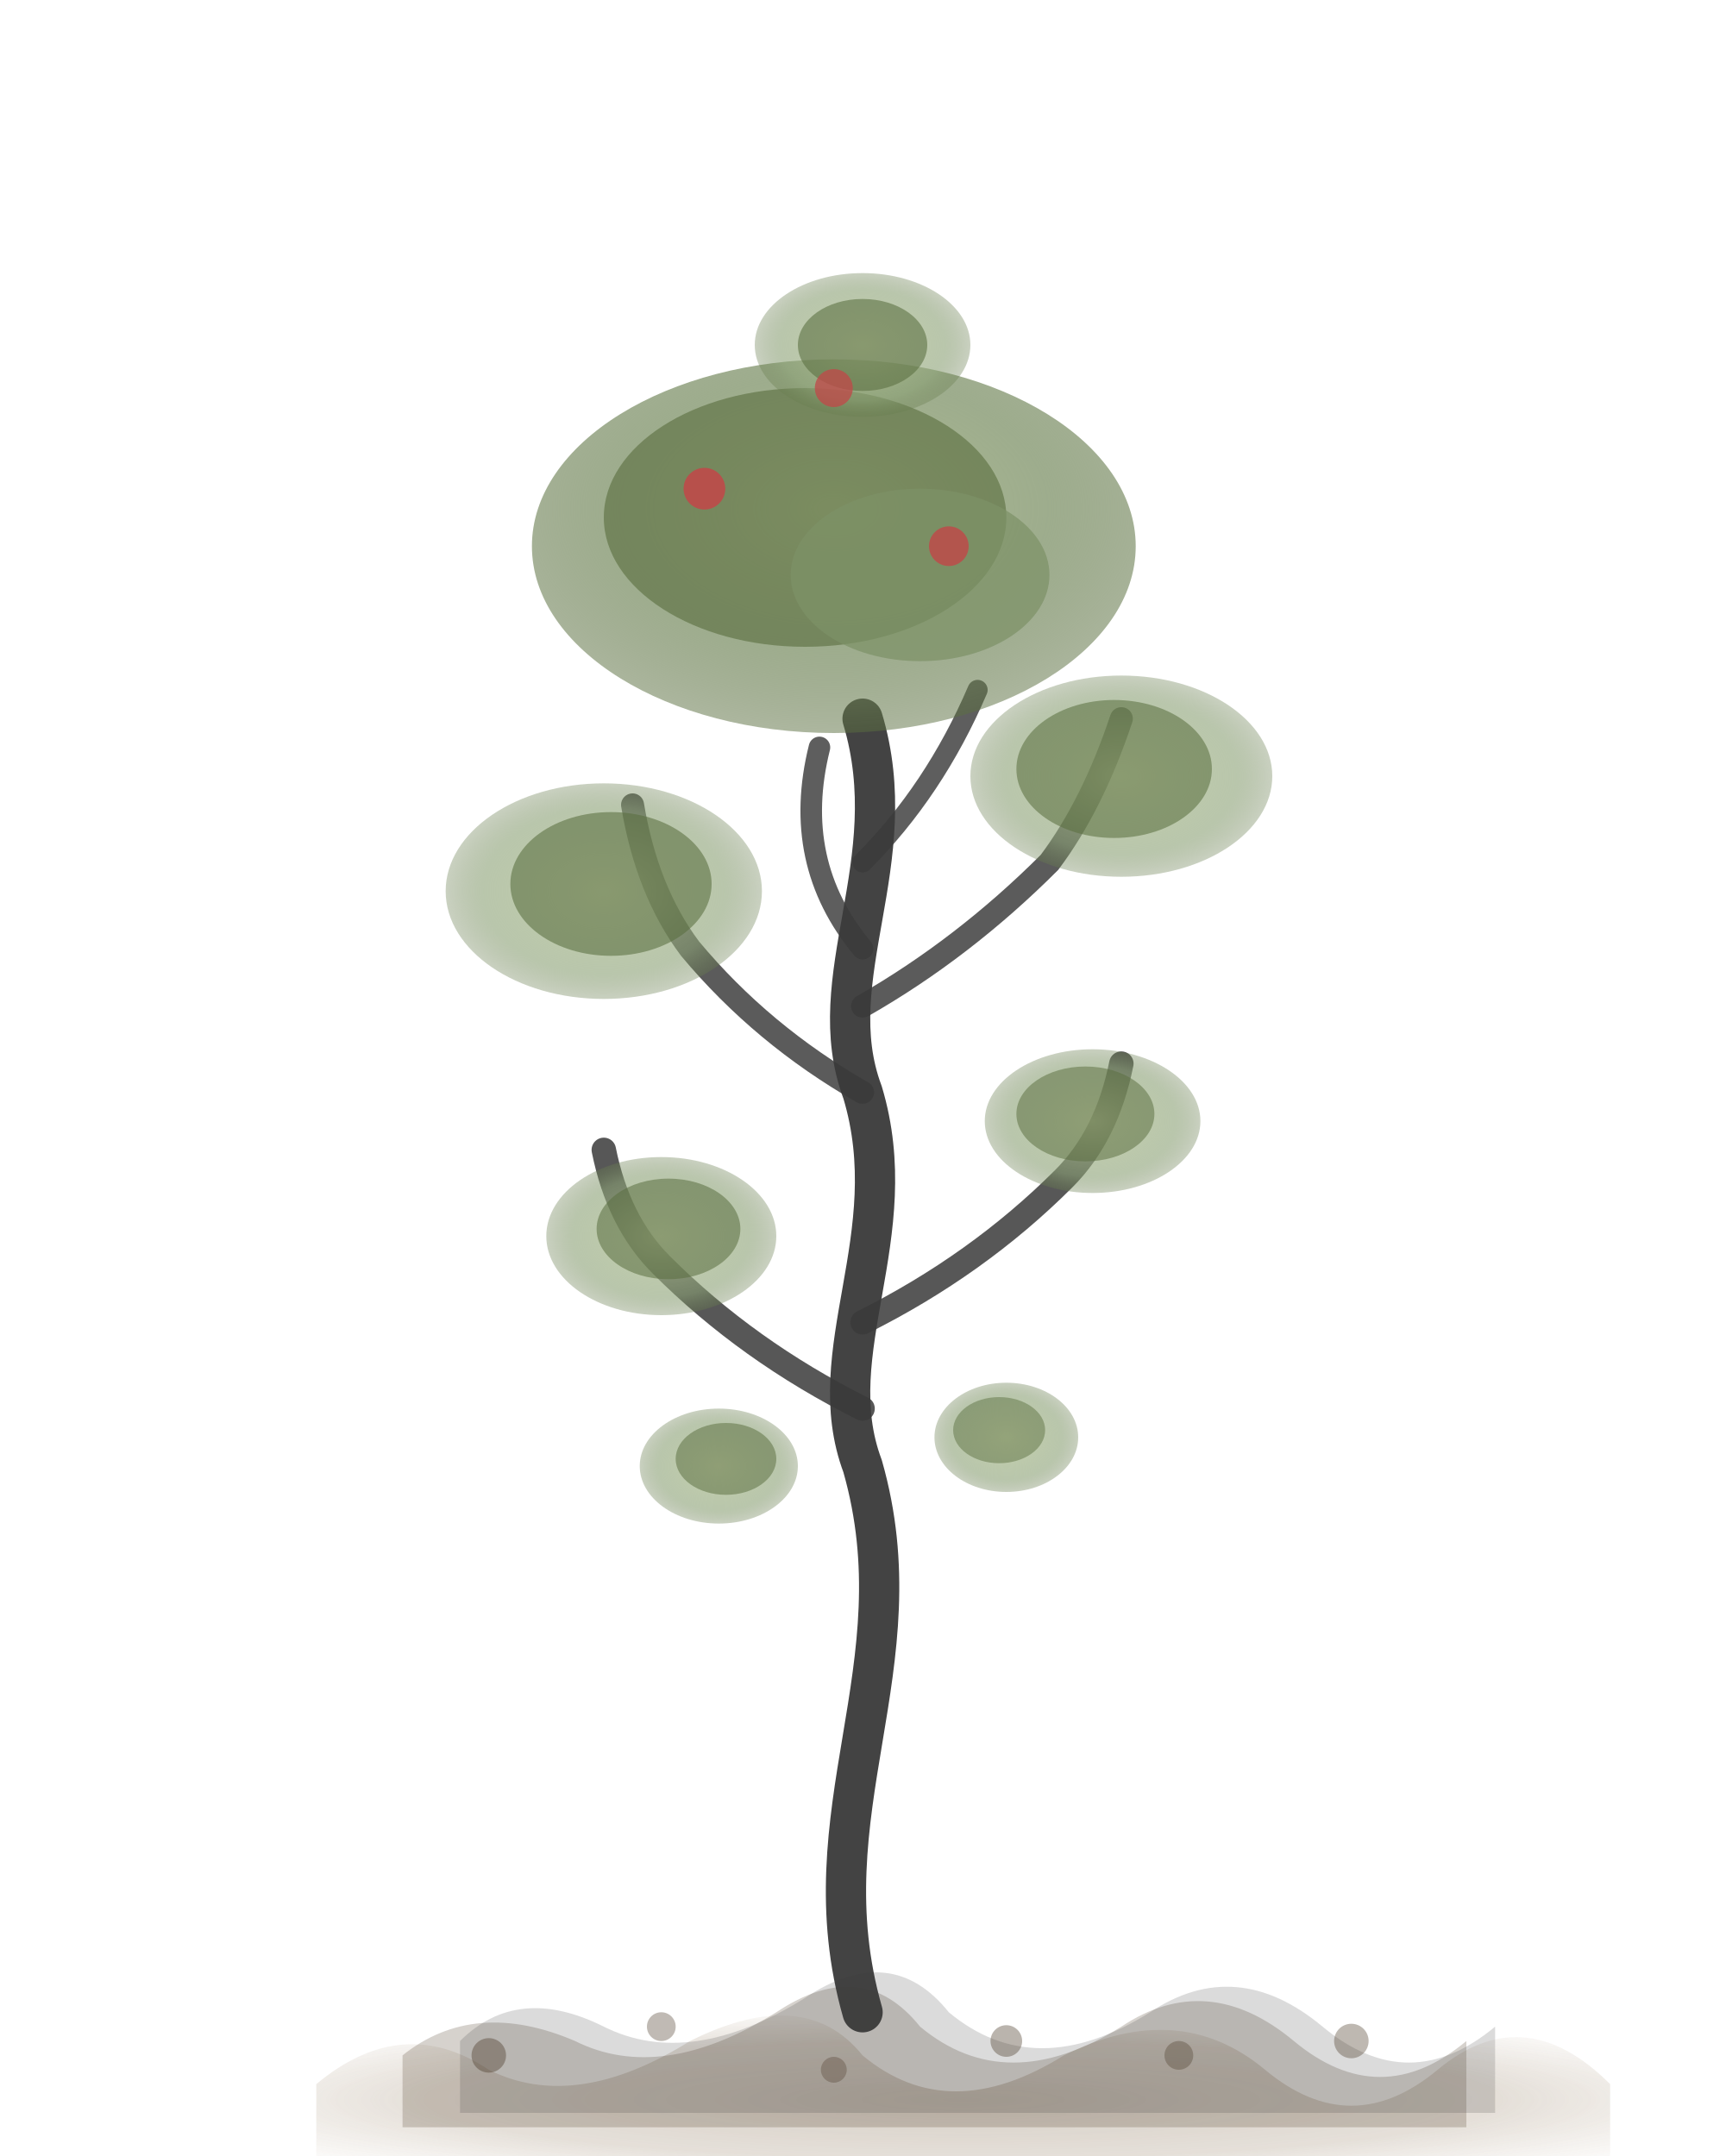
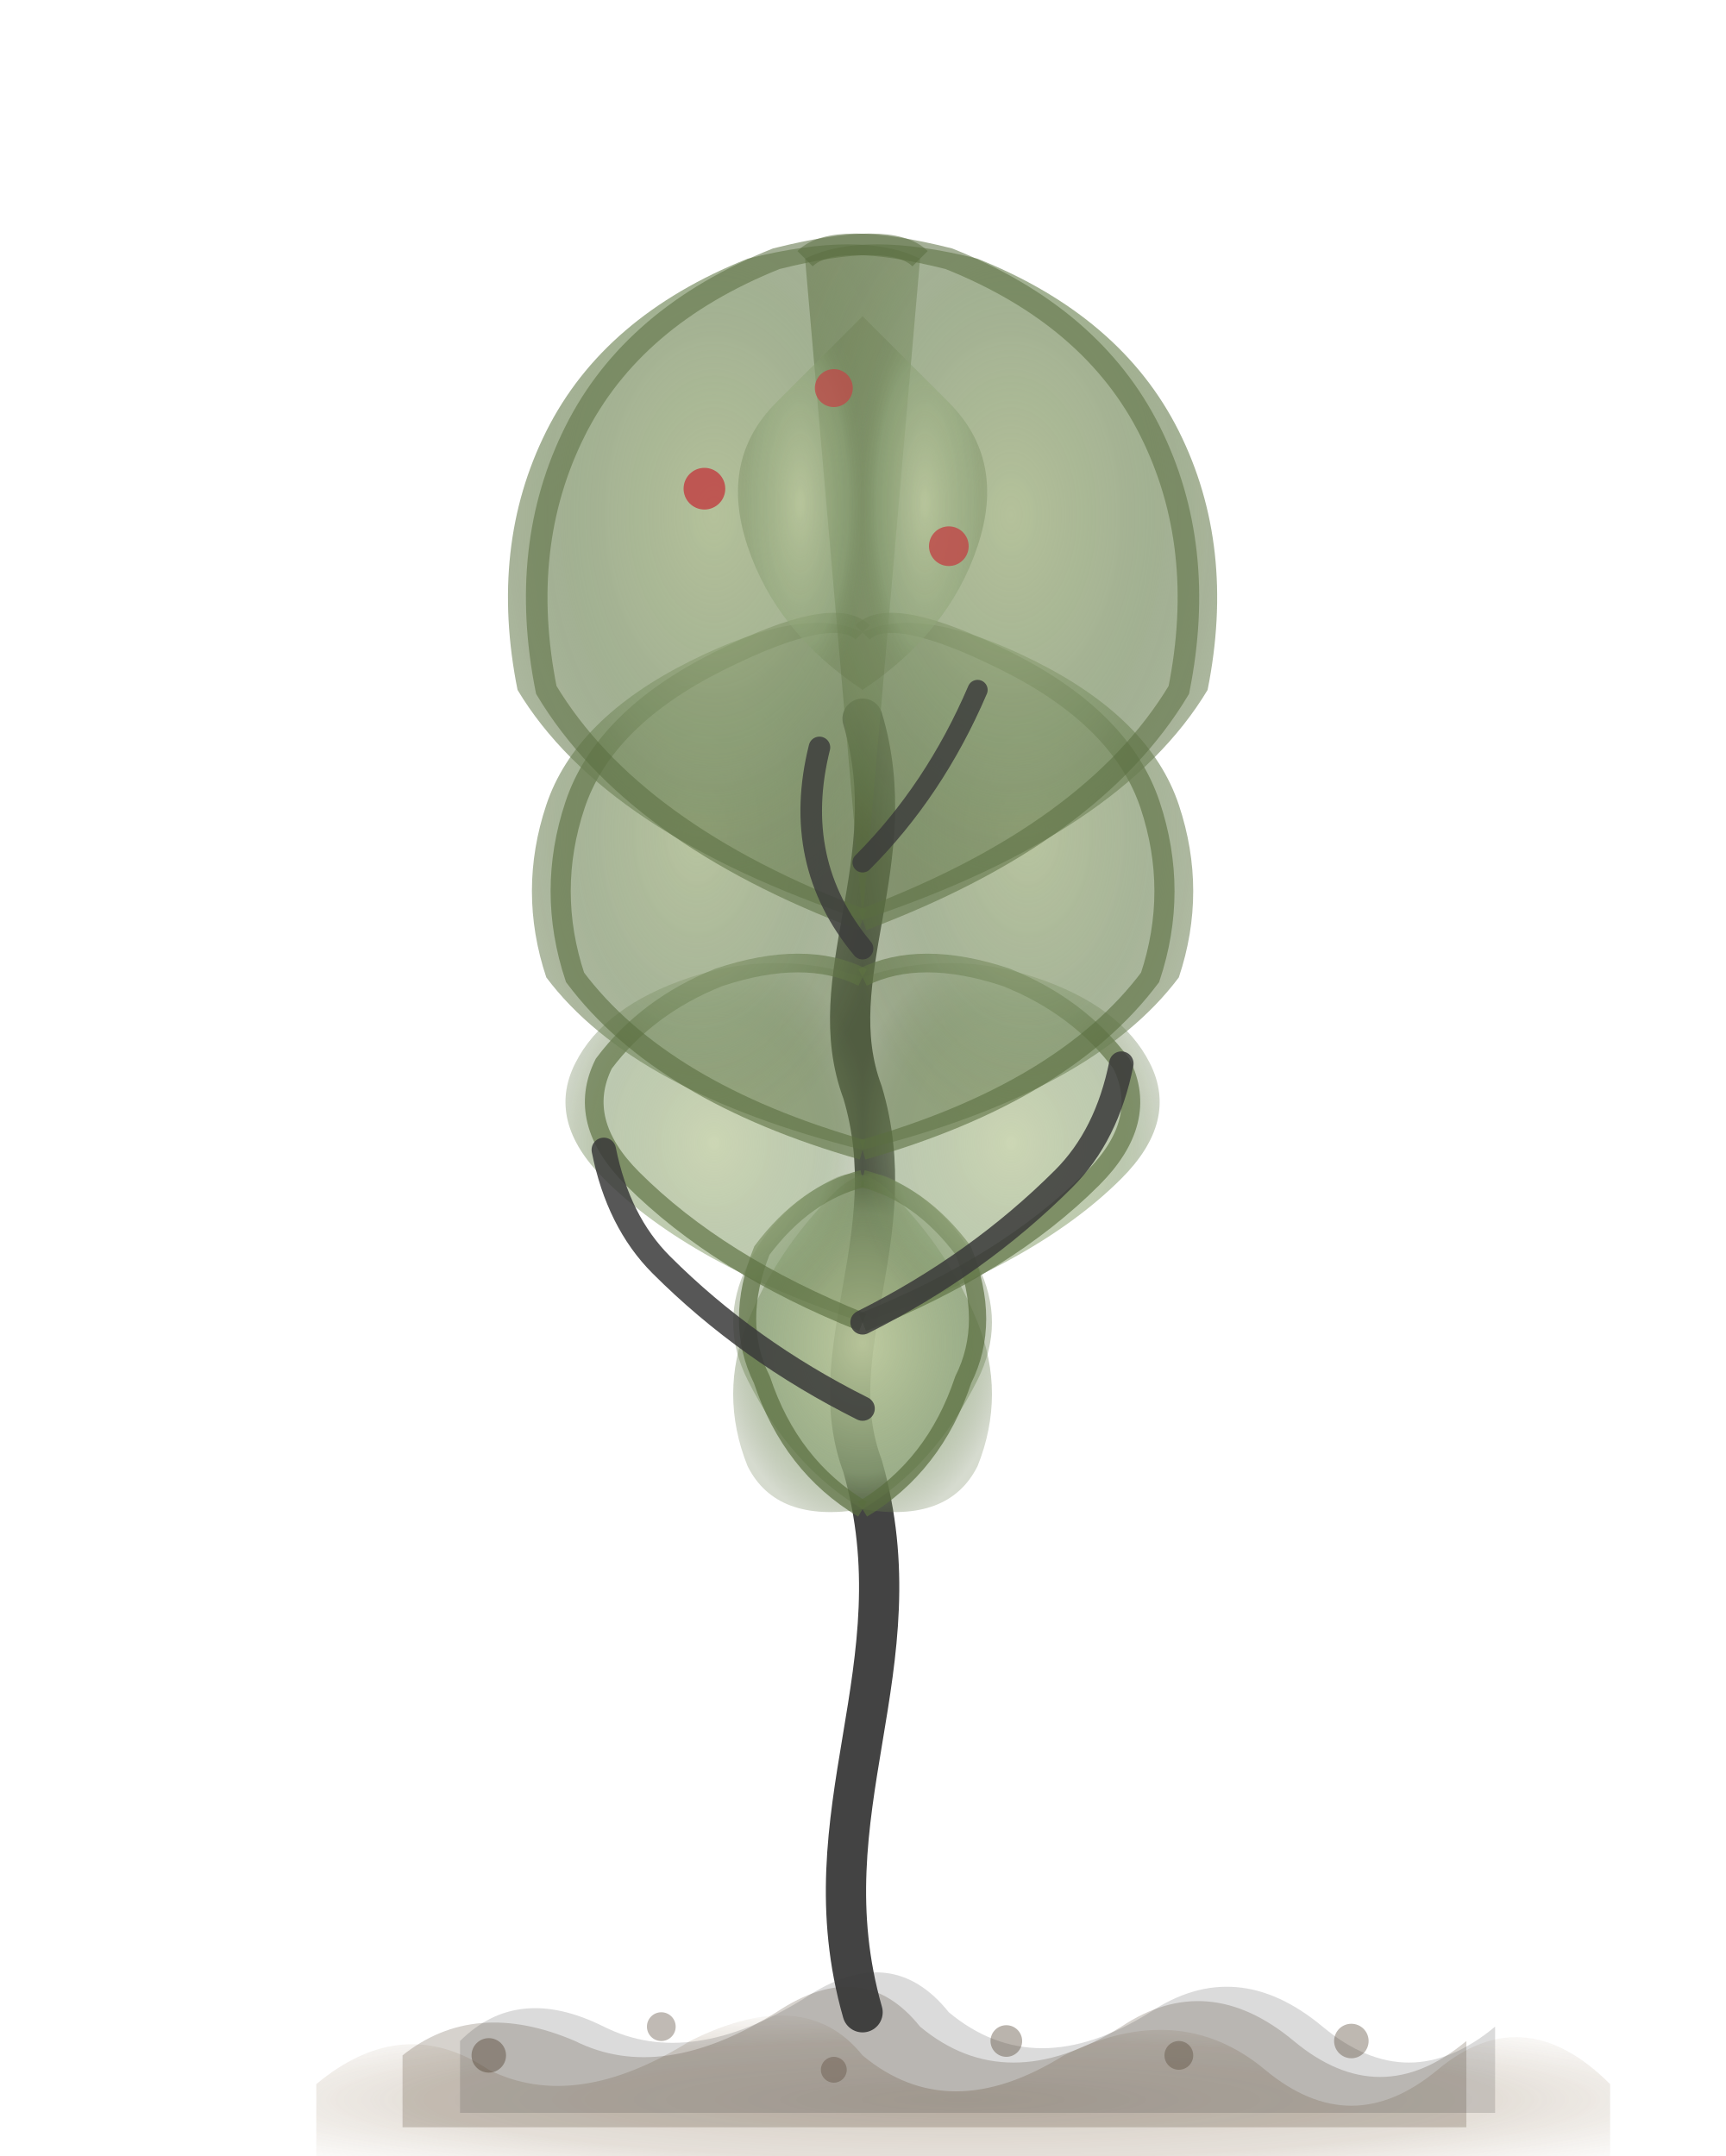
<svg xmlns="http://www.w3.org/2000/svg" viewBox="0 0 120 150" width="120" height="150">
  <defs>
    <radialGradient id="leafCloud" cx="50%" cy="40%" r="60%">
      <stop offset="0%" stop-color="#a8b78a" stop-opacity="0.9" />
      <stop offset="60%" stop-color="#7d9167" stop-opacity="0.75" />
      <stop offset="100%" stop-color="#5a6e3f" stop-opacity="0.5" />
    </radialGradient>
    <radialGradient id="leafCloudSoft" cx="50%" cy="50%" r="55%">
      <stop offset="0%" stop-color="#bcc99d" stop-opacity="0.8" />
      <stop offset="70%" stop-color="#8aa074" stop-opacity="0.6" />
      <stop offset="100%" stop-color="#5a6e3f" stop-opacity="0.25" />
    </radialGradient>
    <radialGradient id="soilBase" cx="50%" cy="60%" r="70%">
      <stop offset="0%" stop-color="#7a6348" stop-opacity="0.45" />
      <stop offset="60%" stop-color="#8b7355" stop-opacity="0.32" />
      <stop offset="100%" stop-color="#a68c6c" stop-opacity="0" />
    </radialGradient>
  </defs>
  <path d="M 22 145 Q 28 140 34 144 Q 40 147 48 142 Q 56 138 60 143 Q 66 148 74 143 Q 82 139 88 144 Q 94 149 100 144 Q 106 139 112 145 L 112 150 L 22 150 Z" fill="url(#soilBase)" opacity="0.7" />
  <path d="M 28 143 Q 33 139 40 142 Q 46 145 54 140 Q 60 136 64 141 Q 70 146 78 141 Q 84 137 90 142 Q 96 147 102 142 L 102 148 L 28 148 Z" fill="#5a4a38" opacity="0.25" />
  <path d="M 32 142 Q 36 138 42 141 Q 48 144 56 139 Q 62 135 66 140 Q 72 145 80 140 Q 86 136 92 141 Q 98 146 104 141 L 104 147 L 32 147 Z" fill="#3a3a3a" opacity="0.18" />
  <circle cx="34" cy="143" r="1.2" fill="#4a3a28" opacity="0.4" />
  <circle cx="46" cy="141" r="1" fill="#4a3a28" opacity="0.35" />
  <circle cx="58" cy="144" r="0.9" fill="#4a3a28" opacity="0.32" />
  <circle cx="70" cy="142" r="1.1" fill="#4a3a28" opacity="0.38" />
  <circle cx="82" cy="143" r="1" fill="#4a3a28" opacity="0.34" />
  <circle cx="94" cy="142" r="1.2" fill="#4a3a28" opacity="0.36" />
  <path d="M 60 140 C 56 126 64 116 60 102 C 57 94 63 86 60 76 C 57 68 63 60 60 50" stroke="#3a3a3a" stroke-width="2.8" fill="none" stroke-linecap="round" stroke-linejoin="round" opacity="0.95" />
-   <ellipse cx="50" cy="102" rx="5.5" ry="4" fill="url(#leafCloudSoft)" />
-   <ellipse cx="70" cy="100" rx="5" ry="3.8" fill="url(#leafCloudSoft)" />
-   <ellipse cx="50.5" cy="101.5" rx="3.5" ry="2.5" fill="#5a6e3f" opacity="0.52" />
-   <ellipse cx="69.5" cy="99.5" rx="3.2" ry="2.3" fill="#5a6e3f" opacity="0.48" />
+   <path d="M 60 105 Q 55 102 52 96 Q 50 92 52 88 Q 54 84 58 82 Q 60 81 62 83 Q 66 87 68 92 Q 70 97 68 102 Q 66 106 60 105 Z" fill="url(#leafCloudSoft)" />
+   <path d="M 60 105 Q 65 102 68 96 Q 70 92 68 88 Q 66 84 62 82 Q 60 81 58 83 Q 54 87 52 92 Q 50 97 52 102 Q 54 106 60 105 Z" fill="url(#leafCloudSoft)" />
+   <path d="M 60 105 Q 55 102 53 96 Q 51 92 53 87 Q 56 83 60 82" stroke="#5a6e3f" stroke-width="1.2" fill="none" opacity="0.7" />
+   <path d="M 60 105 Q 65 102 67 96 Q 69 92 67 87 Q 64 83 60 82" stroke="#5a6e3f" stroke-width="1.2" fill="none" opacity="0.7" />
+   <path d="M 60 92 Q 48 88 42 82 Q 38 78 40 74 Q 42 70 48 68 Q 54 66 60 68" fill="url(#leafCloudSoft)" opacity="0.95" />
+   <path d="M 60 92 Q 72 88 78 82 Q 82 78 80 74 Q 78 70 72 68 Q 66 66 60 68" fill="url(#leafCloudSoft)" opacity="0.95" />
+   <path d="M 60 92 Q 50 88 44 82 Q 40 78 42 74 Q 45 70 50 68 Q 56 66 60 68" stroke="#5a6e3f" stroke-width="1.3" fill="none" opacity="0.65" />
+   <path d="M 60 92 Q 70 88 76 82 Q 80 78 78 74 Q 75 70 70 68 Q 64 66 60 68" stroke="#5a6e3f" stroke-width="1.3" fill="none" opacity="0.65" />
+   <path d="M 60 80 Q 44 76 38 68 Q 36 62 38 56 Q 40 50 48 46 Q 56 42 60 44" fill="url(#leafCloud)" opacity="0.9" />
+   <path d="M 60 80 Q 76 76 82 68 Q 84 62 82 56 Q 80 50 72 46 Q 64 42 60 44" fill="url(#leafCloud)" opacity="0.9" />
+   <path d="M 60 80 Q 46 76 40 68 Q 38 62 40 56 Q 42 50 50 46 Q 58 42 60 44" stroke="#5a6e3f" stroke-width="1.4" fill="none" opacity="0.6" />
+   <path d="M 60 80 Q 74 76 80 68 Q 82 62 80 56 Q 78 50 70 46 Q 62 42 60 44" stroke="#5a6e3f" stroke-width="1.4" fill="none" opacity="0.6" />
+   <path d="M 60 64 Q 42 58 36 48 Q 34 38 38 30 Q 42 22 52 18 Q 60 16 64 18" fill="url(#leafCloud)" opacity="0.95" />
+   <path d="M 60 64 Q 78 58 84 48 Q 86 38 82 30 Q 78 22 68 18 Q 60 16 56 18" fill="url(#leafCloud)" opacity="0.95" />
+   <path d="M 60 64 Q 44 58 38 48 Q 36 38 40 30 Q 44 22 54 18 Q 62 16 64 18" stroke="#5a6e3f" stroke-width="1.5" fill="none" opacity="0.55" />
+   <path d="M 60 64 Q 76 58 82 48 Q 84 38 80 30 Q 76 22 66 18 Q 58 16 56 18" stroke="#5a6e3f" stroke-width="1.5" fill="none" opacity="0.55" />
+   <path d="M 60 48 Q 54 44 52 38 Q 50 32 54 28 Q 58 24 60 22" fill="url(#leafCloudSoft)" opacity="0.9" />
+   <path d="M 60 48 Q 66 44 68 38 Q 70 32 66 28 Q 62 24 60 22" fill="url(#leafCloudSoft)" opacity="0.9" />
  <path d="M 60 98 Q 52 94 46 88 Q 43 85 42 80" stroke="#3a3a3a" stroke-width="1.7" fill="none" stroke-linecap="round" opacity="0.85" />
  <path d="M 60 92 Q 68 88 74 82 Q 77 79 78 74" stroke="#3a3a3a" stroke-width="1.7" fill="none" stroke-linecap="round" opacity="0.85" />
-   <ellipse cx="46" cy="86" rx="8" ry="5.5" fill="url(#leafCloudSoft)" />
-   <ellipse cx="76" cy="78" rx="7.5" ry="5" fill="url(#leafCloudSoft)" />
-   <ellipse cx="46.5" cy="85.5" rx="5" ry="3.5" fill="#5a6e3f" opacity="0.55" />
-   <ellipse cx="75.5" cy="77.5" rx="4.8" ry="3.3" fill="#5a6e3f" opacity="0.52" />
  <path d="M 60 66 Q 55 60 57 52" stroke="#3a3a3a" stroke-width="1.5" fill="none" stroke-linecap="round" opacity="0.82" />
  <path d="M 60 60 Q 65 55 68 48" stroke="#3a3a3a" stroke-width="1.4" fill="none" stroke-linecap="round" opacity="0.82" />
-   <path d="M 60 76 Q 53 72 48 66 Q 45 62 44 56" stroke="#3a3a3a" stroke-width="1.6" fill="none" stroke-linecap="round" opacity="0.83" />
-   <path d="M 60 70 Q 67 66 73 60 Q 76 56 78 50" stroke="#3a3a3a" stroke-width="1.6" fill="none" stroke-linecap="round" opacity="0.83" />
-   <ellipse cx="42" cy="62" rx="11" ry="7.5" fill="url(#leafCloudSoft)" />
-   <ellipse cx="78" cy="54" rx="10.5" ry="7" fill="url(#leafCloudSoft)" />
-   <ellipse cx="42.5" cy="61.5" rx="7" ry="5" fill="#5a6e3f" opacity="0.58" />
-   <ellipse cx="77.5" cy="53.5" rx="6.8" ry="4.8" fill="#5a6e3f" opacity="0.56" />
-   <ellipse cx="58" cy="38" rx="21" ry="13" fill="url(#leafCloud)" />
-   <ellipse cx="56" cy="36" rx="14" ry="9" fill="#5a6e3f" opacity="0.62" />
-   <ellipse cx="64" cy="40" rx="9" ry="6" fill="#7d9167" opacity="0.72" />
-   <ellipse cx="60" cy="24" rx="7.5" ry="5" fill="url(#leafCloudSoft)" />
-   <ellipse cx="60" cy="24" rx="4.5" ry="3.2" fill="#5a6e3f" opacity="0.58" />
  <circle cx="49" cy="34" r="1.45" fill="#c04848" opacity="0.88" />
  <circle cx="66" cy="38" r="1.38" fill="#c04848" opacity="0.82" />
  <circle cx="58" cy="27" r="1.32" fill="#c04848" opacity="0.76" />
</svg>
